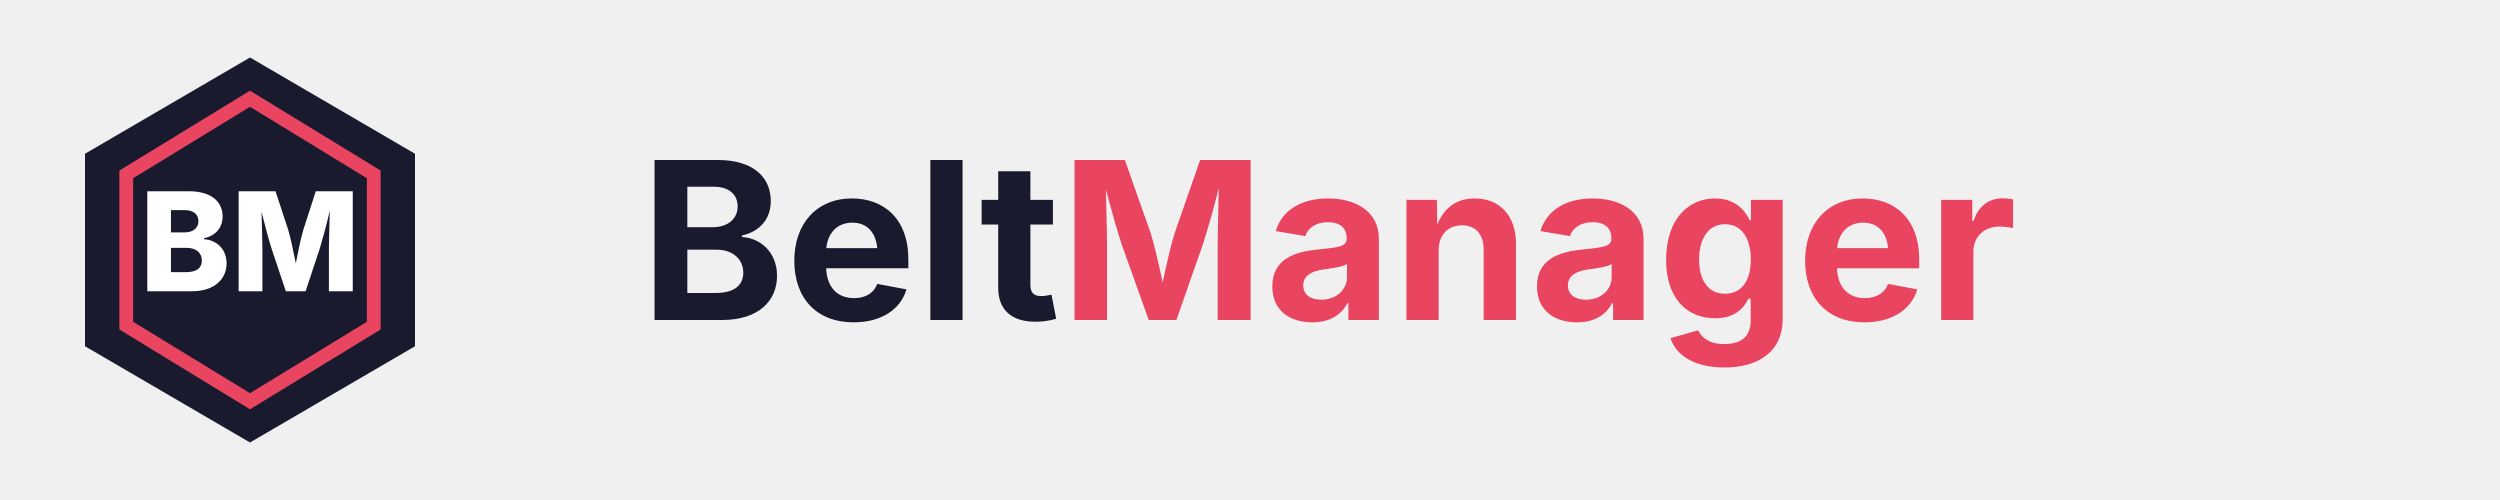
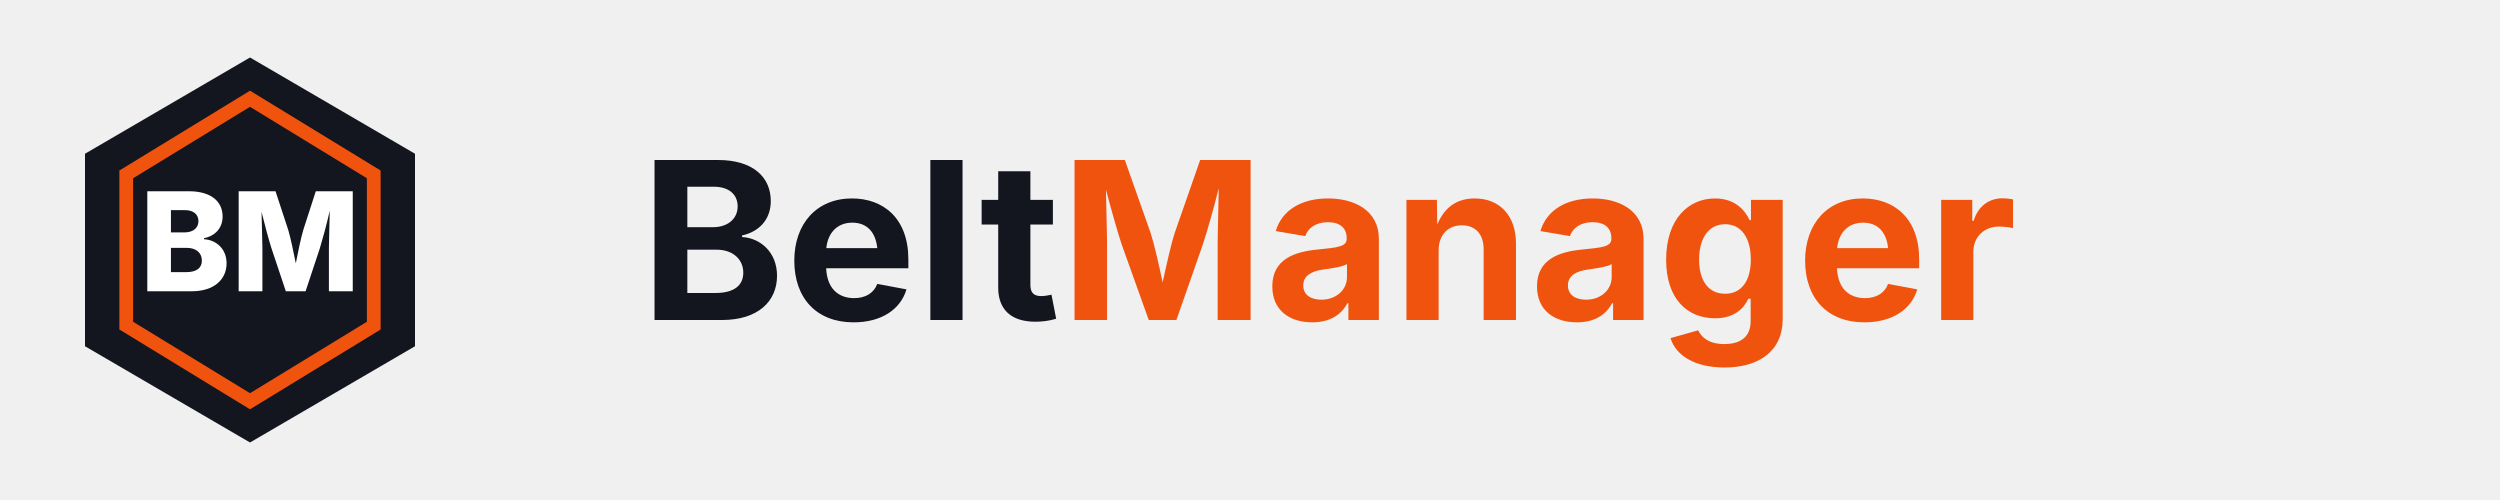
<svg xmlns="http://www.w3.org/2000/svg" viewBox="0 0 250 50" fill="none">
  <g transform="translate(3,3) scale(0.6875)">
-     <polygon points="32,4 56,18 56,46 32,60 8,46 8,18" fill="#1A1A2E" />
-     <polygon points="32,10 50,21 50,43 32,54 14,43 14,21" fill="none" stroke="#E94560" stroke-width="2" />
+     <polygon points="32,4 56,18 56,46 32,60 8,46 8,18" fill="#14161F" />
+     <polygon points="32,10 50,21 50,43 32,54 14,43 14,21" fill="none" stroke="#F0530E" stroke-width="2" />
    <text x="32" y="38" font-family="Inter, system-ui, sans-serif" font-size="20" font-weight="800" fill="#FFFFFF" text-anchor="middle">BM</text>
  </g>
-   <text x="64" y="32" font-family="Inter, system-ui, sans-serif" font-size="22" font-weight="700" fill="#1A1A2E">
-     Belt<tspan fill="#E94560">Manager</tspan>
+   <text x="64" y="32" font-family="Inter, system-ui, sans-serif" font-size="22" font-weight="700" fill="#14161F">
+     Belt<tspan fill="#F0530E">Manager</tspan>
  </text>
</svg>
